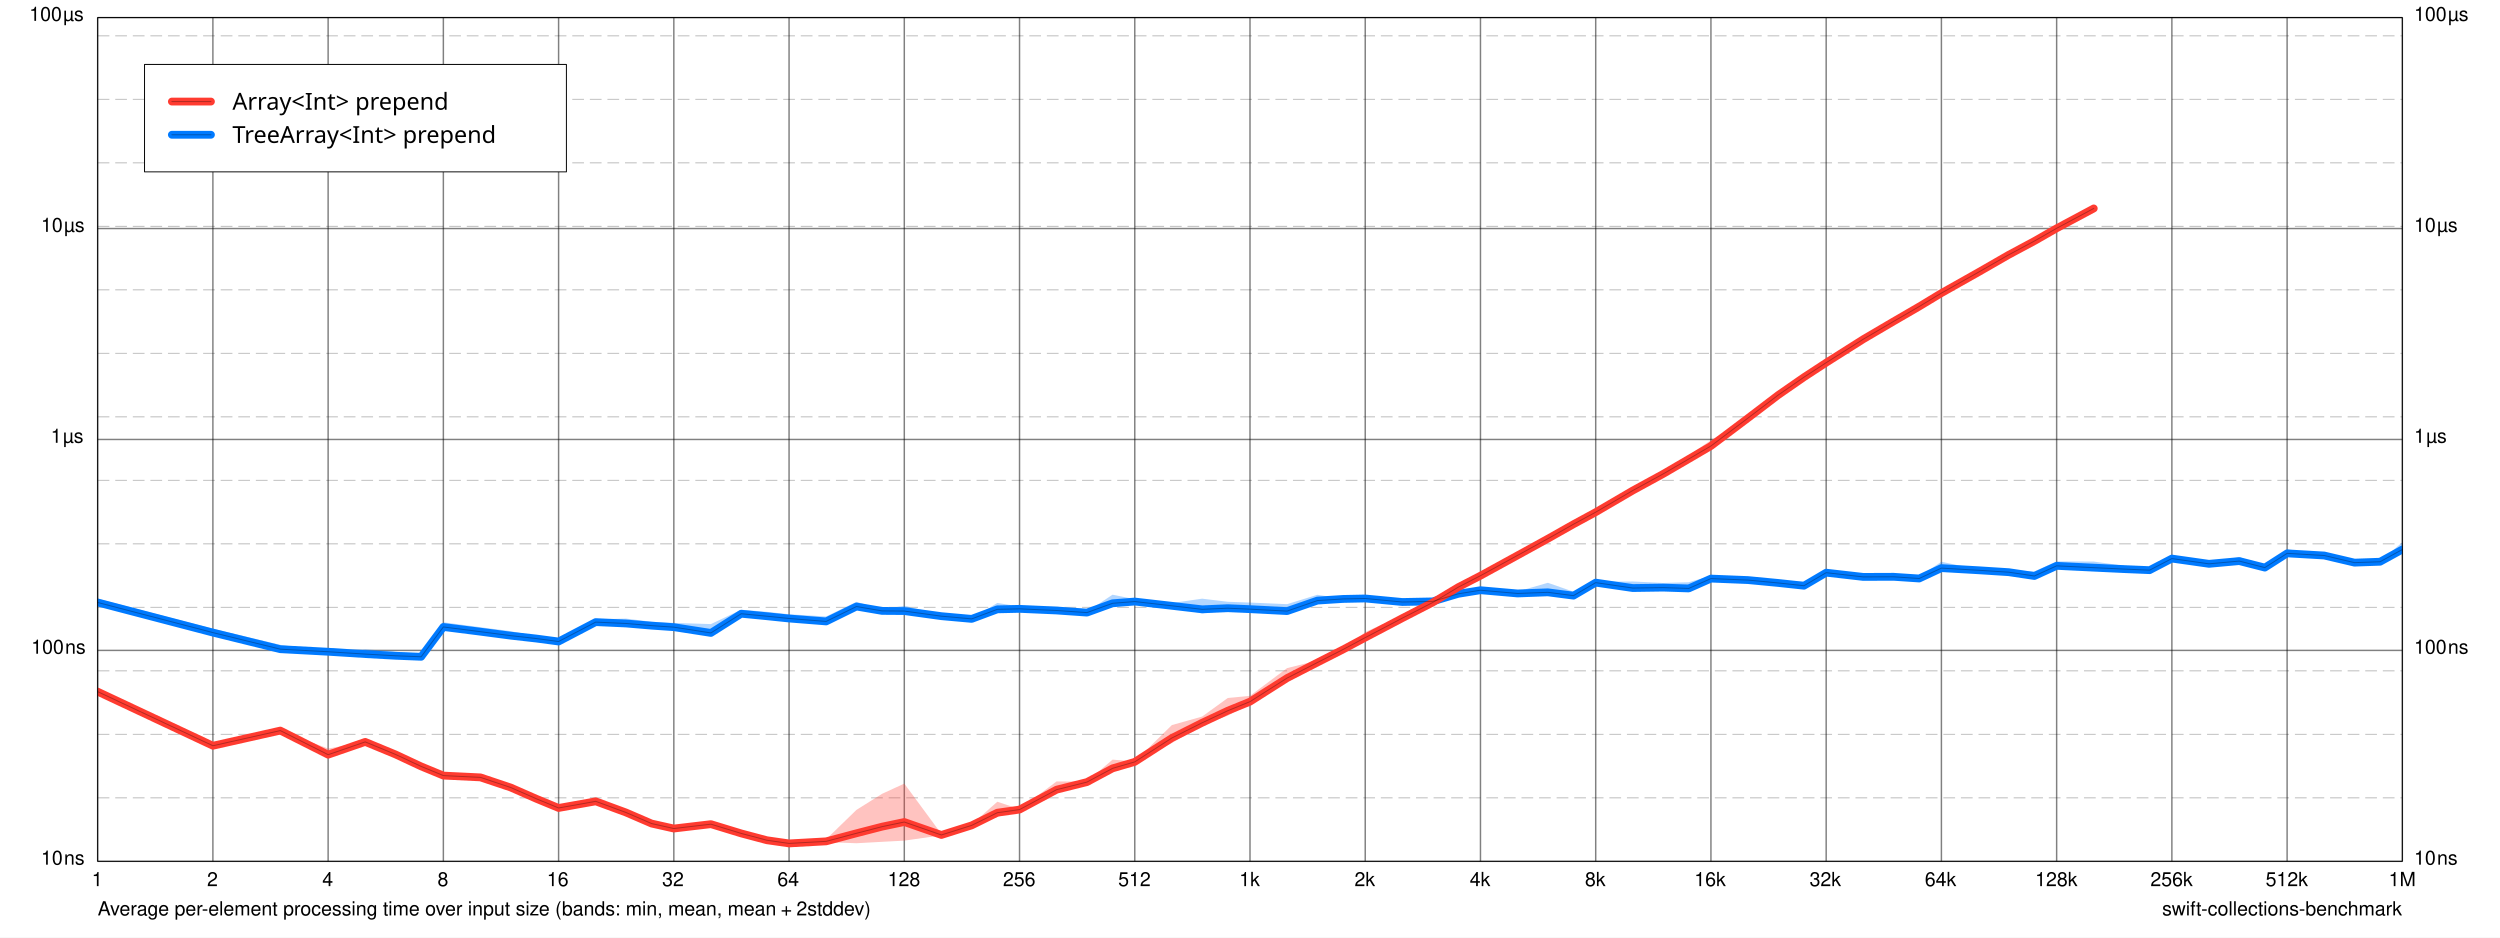
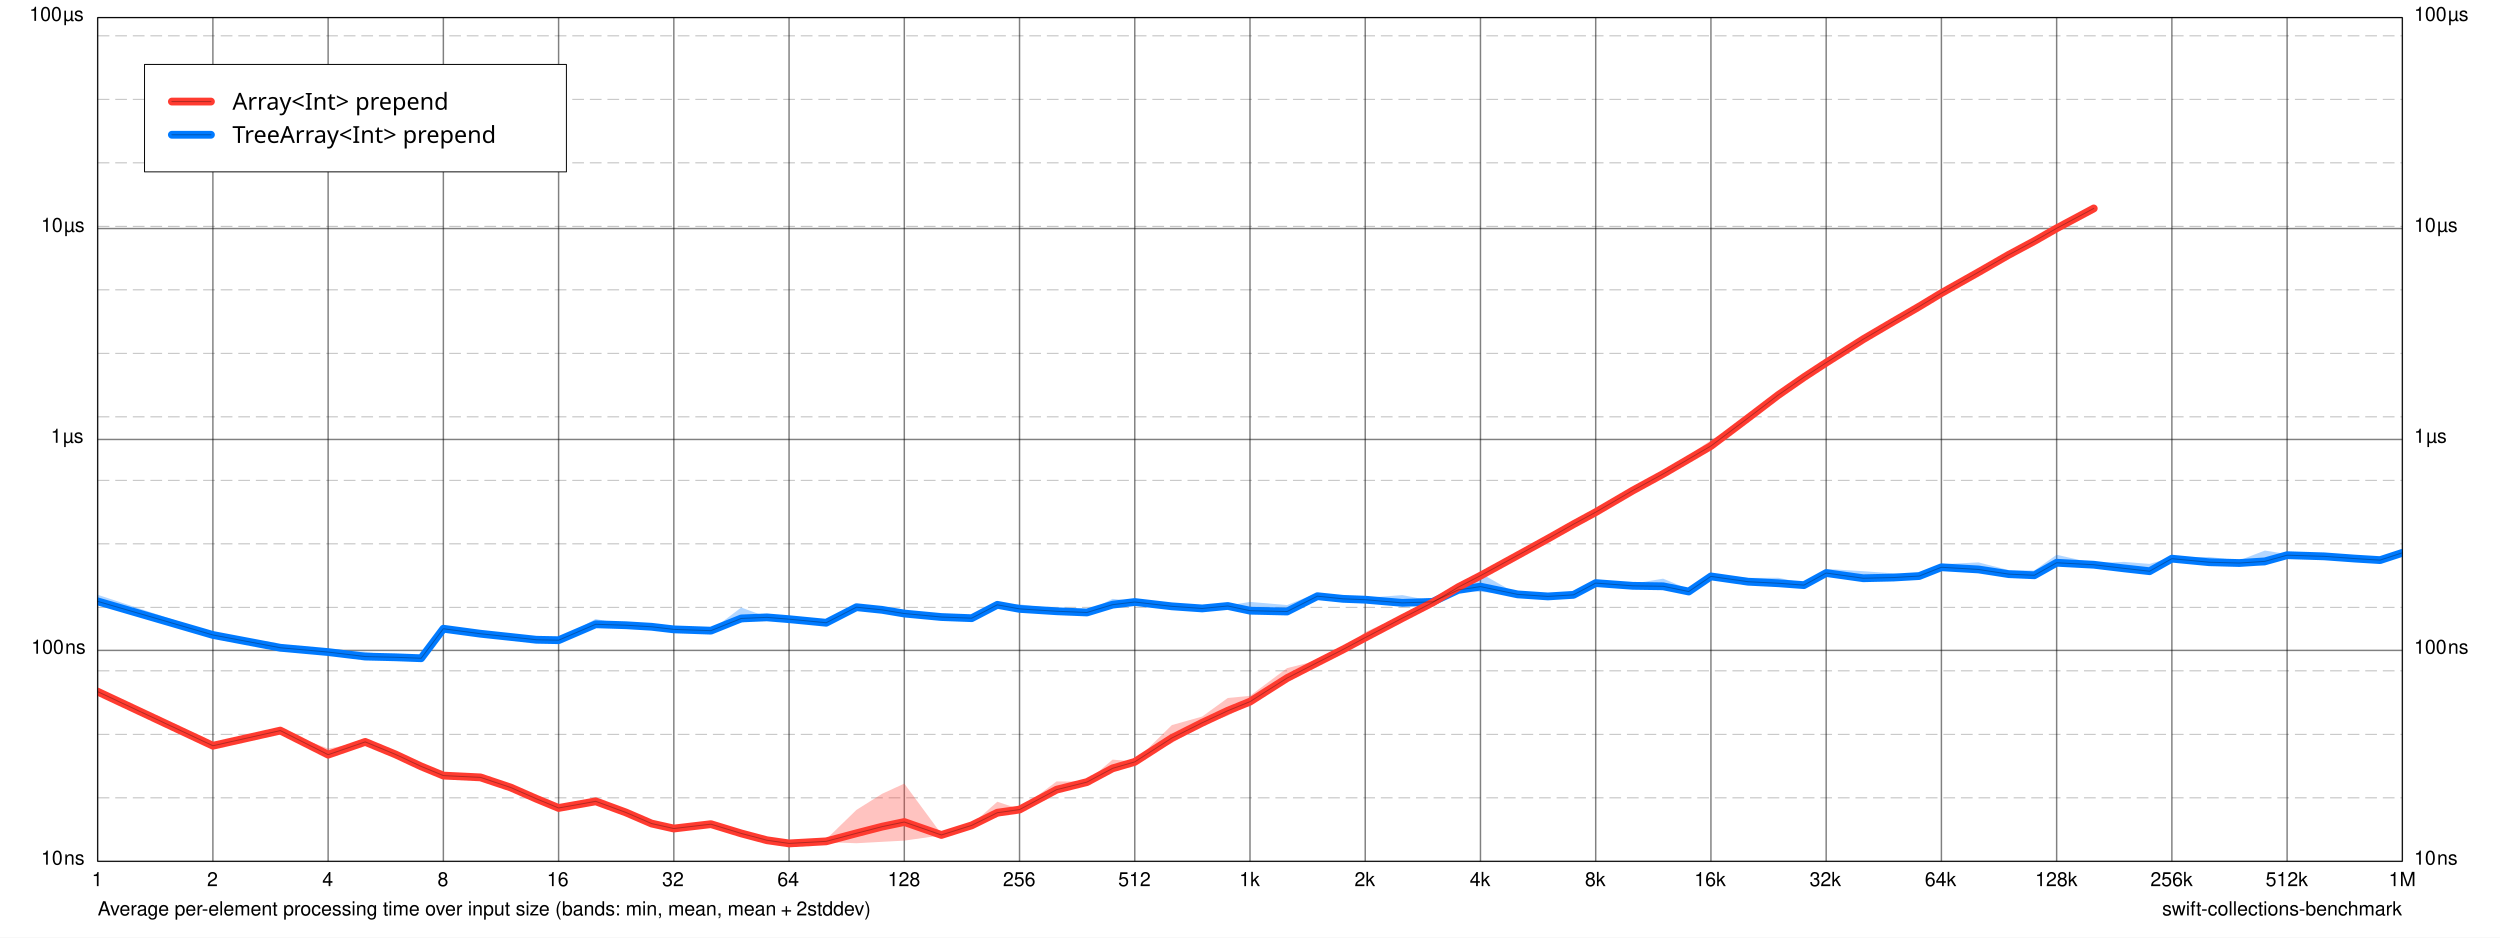
<svg xmlns="http://www.w3.org/2000/svg" xmlns:xlink="http://www.w3.org/1999/xlink" width="1280.0px" height="480.0px" viewBox="0.0 0.0 1280.0 480.0" version="1.1">
  <path d="M 0 0 L 0 480 L 1280 480 L 1280 0 z" fill="#FFFFFF" fill-opacity="1.0" stroke="none" />
  <text x="50" y="468.7" font-family="Helvetica" font-size="10" font-weight="normal" font-style="normal" fill="#000000" fill-opacity="1">Average per-element processing time over input size (bands: min, mean, mean + 2stddev)</text>
  <a xlink:href="https://github.com/apple/swift-collections-benchmark">
    <text x="1107" y="468.7" font-family="Helvetica" font-size="10" font-weight="normal" font-style="normal" fill="#000000" fill-opacity="1">swift-collections-benchmark</text>
  </a>
  <path d="M 50 9 L 50 441" fill="none" stroke-width="0.75" stroke="#000000" stroke-opacity="0.498" stroke-linecap="butt" stroke-linejoin="round" />
  <text x="47" y="453.7" font-family="Helvetica" font-size="10" font-weight="normal" font-style="normal" fill="#000000" fill-opacity="1">1</text>
  <path d="M 109 9 L 109 441" fill="none" stroke-width="0.75" stroke="#000000" stroke-opacity="0.498" stroke-linecap="butt" stroke-linejoin="round" />
  <text x="106" y="453.7" font-family="Helvetica" font-size="10" font-weight="normal" font-style="normal" fill="#000000" fill-opacity="1">2</text>
  <path d="M 168 9 L 168 441" fill="none" stroke-width="0.75" stroke="#000000" stroke-opacity="0.498" stroke-linecap="butt" stroke-linejoin="round" />
  <text x="165" y="453.7" font-family="Helvetica" font-size="10" font-weight="normal" font-style="normal" fill="#000000" fill-opacity="1">4</text>
  <path d="M 227 9 L 227 441" fill="none" stroke-width="0.75" stroke="#000000" stroke-opacity="0.498" stroke-linecap="butt" stroke-linejoin="round" />
  <text x="224" y="453.7" font-family="Helvetica" font-size="10" font-weight="normal" font-style="normal" fill="#000000" fill-opacity="1">8</text>
  <path d="M 286 9 L 286 441" fill="none" stroke-width="0.75" stroke="#000000" stroke-opacity="0.498" stroke-linecap="butt" stroke-linejoin="round" />
  <text x="280" y="453.7" font-family="Helvetica" font-size="10" font-weight="normal" font-style="normal" fill="#000000" fill-opacity="1">16</text>
  <path d="M 345 9 L 345 441" fill="none" stroke-width="0.75" stroke="#000000" stroke-opacity="0.498" stroke-linecap="butt" stroke-linejoin="round" />
  <text x="339" y="453.7" font-family="Helvetica" font-size="10" font-weight="normal" font-style="normal" fill="#000000" fill-opacity="1">32</text>
  <path d="M 404 9 L 404 441" fill="none" stroke-width="0.75" stroke="#000000" stroke-opacity="0.498" stroke-linecap="butt" stroke-linejoin="round" />
  <text x="398" y="453.7" font-family="Helvetica" font-size="10" font-weight="normal" font-style="normal" fill="#000000" fill-opacity="1">64</text>
  <path d="M 463 9 L 463 441" fill="none" stroke-width="0.75" stroke="#000000" stroke-opacity="0.498" stroke-linecap="butt" stroke-linejoin="round" />
  <text x="454.5" y="453.7" font-family="Helvetica" font-size="10" font-weight="normal" font-style="normal" fill="#000000" fill-opacity="1">128</text>
  <path d="M 522 9 L 522 441" fill="none" stroke-width="0.75" stroke="#000000" stroke-opacity="0.498" stroke-linecap="butt" stroke-linejoin="round" />
  <text x="513.5" y="453.7" font-family="Helvetica" font-size="10" font-weight="normal" font-style="normal" fill="#000000" fill-opacity="1">256</text>
  <path d="M 581 9 L 581 441" fill="none" stroke-width="0.75" stroke="#000000" stroke-opacity="0.498" stroke-linecap="butt" stroke-linejoin="round" />
  <text x="572.5" y="453.7" font-family="Helvetica" font-size="10" font-weight="normal" font-style="normal" fill="#000000" fill-opacity="1">512</text>
  <path d="M 640 9 L 640 441" fill="none" stroke-width="0.75" stroke="#000000" stroke-opacity="0.498" stroke-linecap="butt" stroke-linejoin="round" />
  <text x="634.5" y="453.7" font-family="Helvetica" font-size="10" font-weight="normal" font-style="normal" fill="#000000" fill-opacity="1">1k</text>
  <path d="M 699 9 L 699 441" fill="none" stroke-width="0.75" stroke="#000000" stroke-opacity="0.498" stroke-linecap="butt" stroke-linejoin="round" />
  <text x="693.5" y="453.7" font-family="Helvetica" font-size="10" font-weight="normal" font-style="normal" fill="#000000" fill-opacity="1">2k</text>
  <path d="M 758 9 L 758 441" fill="none" stroke-width="0.75" stroke="#000000" stroke-opacity="0.498" stroke-linecap="butt" stroke-linejoin="round" />
  <text x="752.5" y="453.7" font-family="Helvetica" font-size="10" font-weight="normal" font-style="normal" fill="#000000" fill-opacity="1">4k</text>
  <path d="M 817 9 L 817 441" fill="none" stroke-width="0.75" stroke="#000000" stroke-opacity="0.498" stroke-linecap="butt" stroke-linejoin="round" />
  <text x="811.5" y="453.7" font-family="Helvetica" font-size="10" font-weight="normal" font-style="normal" fill="#000000" fill-opacity="1">8k</text>
  <path d="M 876 9 L 876 441" fill="none" stroke-width="0.75" stroke="#000000" stroke-opacity="0.498" stroke-linecap="butt" stroke-linejoin="round" />
  <text x="867.5" y="453.7" font-family="Helvetica" font-size="10" font-weight="normal" font-style="normal" fill="#000000" fill-opacity="1">16k</text>
  <path d="M 935 9 L 935 441" fill="none" stroke-width="0.75" stroke="#000000" stroke-opacity="0.498" stroke-linecap="butt" stroke-linejoin="round" />
  <text x="926.5" y="453.7" font-family="Helvetica" font-size="10" font-weight="normal" font-style="normal" fill="#000000" fill-opacity="1">32k</text>
  <path d="M 994 9 L 994 441" fill="none" stroke-width="0.75" stroke="#000000" stroke-opacity="0.498" stroke-linecap="butt" stroke-linejoin="round" />
  <text x="985.5" y="453.7" font-family="Helvetica" font-size="10" font-weight="normal" font-style="normal" fill="#000000" fill-opacity="1">64k</text>
  <path d="M 1053 9 L 1053 441" fill="none" stroke-width="0.75" stroke="#000000" stroke-opacity="0.498" stroke-linecap="butt" stroke-linejoin="round" />
  <text x="1042" y="453.7" font-family="Helvetica" font-size="10" font-weight="normal" font-style="normal" fill="#000000" fill-opacity="1">128k</text>
  <path d="M 1112 9 L 1112 441" fill="none" stroke-width="0.75" stroke="#000000" stroke-opacity="0.498" stroke-linecap="butt" stroke-linejoin="round" />
  <text x="1101" y="453.7" font-family="Helvetica" font-size="10" font-weight="normal" font-style="normal" fill="#000000" fill-opacity="1">256k</text>
  <path d="M 1171 9 L 1171 441" fill="none" stroke-width="0.75" stroke="#000000" stroke-opacity="0.498" stroke-linecap="butt" stroke-linejoin="round" />
  <text x="1160" y="453.7" font-family="Helvetica" font-size="10" font-weight="normal" font-style="normal" fill="#000000" fill-opacity="1">512k</text>
  <path d="M 1230 9 L 1230 441" fill="none" stroke-width="0.75" stroke="#000000" stroke-opacity="0.498" stroke-linecap="butt" stroke-linejoin="round" />
  <text x="1223" y="453.7" font-family="Helvetica" font-size="10" font-weight="normal" font-style="normal" fill="#000000" fill-opacity="1">1M</text>
  <path d="M 50 441 L 1230 441" fill="none" stroke-width="0.75" stroke="#000000" stroke-opacity="0.498" stroke-linecap="butt" stroke-linejoin="round" />
  <text x="21" y="442.7" font-family="Helvetica" font-size="10" font-weight="normal" font-style="normal" fill="#000000" fill-opacity="1">10 ns</text>
  <text x="1236" y="442.7" font-family="Helvetica" font-size="10" font-weight="normal" font-style="normal" fill="#000000" fill-opacity="1">10 ns</text>
  <path d="M 50 333 L 1230 333" fill="none" stroke-width="0.75" stroke="#000000" stroke-opacity="0.498" stroke-linecap="butt" stroke-linejoin="round" />
  <text x="16" y="334.7" font-family="Helvetica" font-size="10" font-weight="normal" font-style="normal" fill="#000000" fill-opacity="1">100 ns</text>
  <text x="1236" y="334.7" font-family="Helvetica" font-size="10" font-weight="normal" font-style="normal" fill="#000000" fill-opacity="1">100 ns</text>
  <path d="M 50 225 L 1230 225" fill="none" stroke-width="0.75" stroke="#000000" stroke-opacity="0.498" stroke-linecap="butt" stroke-linejoin="round" />
  <text x="26" y="226.7" font-family="Helvetica" font-size="10" font-weight="normal" font-style="normal" fill="#000000" fill-opacity="1">1 µs</text>
  <text x="1236" y="226.7" font-family="Helvetica" font-size="10" font-weight="normal" font-style="normal" fill="#000000" fill-opacity="1">1 µs</text>
  <path d="M 50 117 L 1230 117" fill="none" stroke-width="0.75" stroke="#000000" stroke-opacity="0.498" stroke-linecap="butt" stroke-linejoin="round" />
  <text x="21" y="118.7" font-family="Helvetica" font-size="10" font-weight="normal" font-style="normal" fill="#000000" fill-opacity="1">10 µs</text>
  <text x="1236" y="118.7" font-family="Helvetica" font-size="10" font-weight="normal" font-style="normal" fill="#000000" fill-opacity="1">10 µs</text>
  <path d="M 50 9 L 1230 9" fill="none" stroke-width="0.75" stroke="#000000" stroke-opacity="0.498" stroke-linecap="butt" stroke-linejoin="round" />
  <text x="15" y="10.7" font-family="Helvetica" font-size="10" font-weight="normal" font-style="normal" fill="#000000" fill-opacity="1">100 µs</text>
  <text x="1236" y="10.7" font-family="Helvetica" font-size="10" font-weight="normal" font-style="normal" fill="#000000" fill-opacity="1">100 µs</text>
  <path d="M 50 408.49 L 1230 408.49" fill="none" stroke-width="0.5" stroke="#000000" stroke-opacity="0.259" stroke-linecap="butt" stroke-linejoin="round" stroke-dasharray="6 3" stroke-dashoffset="0" />
  <path d="M 50 375.98 L 1230 375.98" fill="none" stroke-width="0.5" stroke="#000000" stroke-opacity="0.259" stroke-linecap="butt" stroke-linejoin="round" stroke-dasharray="6 3" stroke-dashoffset="0" />
  <path d="M 50 343.47 L 1230 343.47" fill="none" stroke-width="0.5" stroke="#000000" stroke-opacity="0.259" stroke-linecap="butt" stroke-linejoin="round" stroke-dasharray="6 3" stroke-dashoffset="0" />
  <path d="M 50 310.96 L 1230 310.96" fill="none" stroke-width="0.5" stroke="#000000" stroke-opacity="0.259" stroke-linecap="butt" stroke-linejoin="round" stroke-dasharray="6 3" stroke-dashoffset="0" />
  <path d="M 50 278.44 L 1230 278.44" fill="none" stroke-width="0.5" stroke="#000000" stroke-opacity="0.259" stroke-linecap="butt" stroke-linejoin="round" stroke-dasharray="6 3" stroke-dashoffset="0" />
  <path d="M 50 245.93 L 1230 245.93" fill="none" stroke-width="0.5" stroke="#000000" stroke-opacity="0.259" stroke-linecap="butt" stroke-linejoin="round" stroke-dasharray="6 3" stroke-dashoffset="0" />
  <path d="M 50 213.42 L 1230 213.42" fill="none" stroke-width="0.5" stroke="#000000" stroke-opacity="0.259" stroke-linecap="butt" stroke-linejoin="round" stroke-dasharray="6 3" stroke-dashoffset="0" />
  <path d="M 50 180.91 L 1230 180.91" fill="none" stroke-width="0.5" stroke="#000000" stroke-opacity="0.259" stroke-linecap="butt" stroke-linejoin="round" stroke-dasharray="6 3" stroke-dashoffset="0" />
  <path d="M 50 148.4 L 1230 148.4" fill="none" stroke-width="0.5" stroke="#000000" stroke-opacity="0.259" stroke-linecap="butt" stroke-linejoin="round" stroke-dasharray="6 3" stroke-dashoffset="0" />
  <path d="M 50 115.89 L 1230 115.89" fill="none" stroke-width="0.5" stroke="#000000" stroke-opacity="0.259" stroke-linecap="butt" stroke-linejoin="round" stroke-dasharray="6 3" stroke-dashoffset="0" />
  <path d="M 50 83.376 L 1230 83.376" fill="none" stroke-width="0.5" stroke="#000000" stroke-opacity="0.259" stroke-linecap="butt" stroke-linejoin="round" stroke-dasharray="6 3" stroke-dashoffset="0" />
  <path d="M 50 50.865 L 1230 50.865" fill="none" stroke-width="0.5" stroke="#000000" stroke-opacity="0.259" stroke-linecap="butt" stroke-linejoin="round" stroke-dasharray="6 3" stroke-dashoffset="0" />
  <path d="M 50 18.354 L 1230 18.354" fill="none" stroke-width="0.5" stroke="#000000" stroke-opacity="0.259" stroke-linecap="butt" stroke-linejoin="round" stroke-dasharray="6 3" stroke-dashoffset="0" />
  <path d="M 74 33 L 74 88 L 290 88 L 290 33 z" fill="#FFFFFF" fill-opacity="1.0" stroke="none" />
  <clipPath id="clip-0">
    <path d="M 50 9 L 50 441 L 1230 441 L 1230 9 z" />
  </clipPath>
  <g clip-path="url(#clip-0)">
-     <path d="M 50 306.53L 109 321.88L 143.51 330.16L 168 333.55L 186.99 332.37L 202.51 333.74L 215.63 334.68L 227 318.61L 245.99 321.13L 261.51 323.18L 274.63 325.66L 286 327.47L 304.99 317.08L 320.51 316.72L 333.63 318.32L 345 318.93L 363.99 319.53L 379.51 312.18L 392.63 313.24L 404 314.5L 422.99 315.63L 438.51 308.13L 451.63 312.04L 463 310.13L 481.99 314.9L 497.51 316.65L 510.63 308.71L 522 310.51L 540.99 312.34L 556.51 313.17L 569.63 304.48L 581 306.78L 599.99 308.76L 615.51 306.52L 628.63 308.11L 640 308.51L 658.99 309.33L 674.51 304.53L 687.63 306.54L 699 305.23L 717.99 307.6L 733.51 307.33L 746.63 301.73L 758 301.25L 776.99 302.84L 792.51 298.39L 805.63 302.95L 817 297.9L 835.99 297.72L 851.51 298.47L 864.63 298.11L 876 294.8L 894.99 295.58L 910.51 297.38L 923.63 297.86L 935 291.93L 953.99 293.94L 969.51 294.8L 982.63 295.17L 994 287.62L 1013 291.59L 1028.5 291.88L 1041.6 292.55L 1053 287.43L 1072 287.51L 1087.5 289.67L 1100.6 291.54L 1112 284.08L 1131 288.54L 1146.5 285.18L 1159.6 289.98L 1171 281.23L 1190 284.11L 1205.5 287.29L 1218.6 287.51L 1230 277.62L 1230 282.75L 1218.6 287.64L 1205.5 288.35L 1190 284.52L 1171 284.09L 1159.6 290.83L 1146.5 288.03L 1131 288.73L 1112 286.69L 1100.6 292.06L 1087.5 291.99L 1072 291.8L 1053 290.55L 1041.6 295.77L 1028.5 293.35L 1013 292.1L 994 292.1L 982.63 296.55L 969.51 295.51L 953.99 295.9L 935 293.67L 923.63 300.63L 910.51 298.87L 894.99 297.51L 876 296.76L 864.63 302.46L 851.51 301.73L 835.99 302.32L 817 298.45L 805.63 305.7L 792.51 305.12L 776.99 304.21L 758 302.52L 746.63 304.87L 733.51 308.13L 717.99 308.45L 699 306.84L 687.63 306.7L 674.51 308.59L 658.99 314.21L 640 313.14L 628.63 312.62L 615.51 314.08L 599.99 310.68L 581 308.43L 569.63 310.56L 556.51 313.83L 540.99 312.66L 522 312.16L 510.63 313.2L 497.51 316.95L 481.99 315.69L 463 313.86L 451.63 313.05L 438.51 311.42L 422.99 319.11L 404 317.47L 392.63 316.32L 379.51 314.98L 363.99 325.77L 345 321.91L 333.63 321.06L 320.51 320.14L 304.99 319.04L 286 328.8L 274.63 327.39L 261.51 326.29L 245.99 324.25L 227 321.89L 215.63 336.84L 202.51 336.48L 186.99 335.82L 168 333.74L 143.51 333.2L 109 324.61L 50 309.16" fill="#007AFF" fill-opacity="0.302" stroke="none" />
+     <path d="M 50 304.52L 109 323.95L 143.51 331.65L 168 332.96L 186.99 333.71L 202.51 335.99L 215.63 336.76L 227 321.69L 245.99 324.31L 261.51 325.9L 274.63 327.19L 286 327.26L 304.99 316.92L 320.51 319.98L 333.63 320.73L 345 321.2L 363.99 322.82L 379.51 311.05L 392.63 315.86L 404 316.61L 422.99 318.65L 438.51 310.63L 451.63 311.95L 463 313.75L 481.99 314.34L 497.51 315.14L 510.63 309.37L 522 309.41L 540.99 311.9L 556.51 313.11L 569.63 306.62L 581 307.72L 599.99 309.21L 615.51 310.88L 628.63 310.04L 640 308.17L 658.99 309.78L 674.51 303.62L 687.63 305.41L 699 306.13L 717.99 304.69L 733.51 307.67L 746.63 301.79L 758 293.49L 776.99 304.22L 792.51 304.03L 805.63 302.79L 817 296.9L 835.99 298.86L 851.51 296.28L 864.63 301.66L 876 293.92L 894.99 295.89L 910.51 295.83L 923.63 298.56L 935 291.29L 953.99 292.45L 969.51 293.55L 982.63 294.73L 994 288.91L 1013 287.94L 1028.5 291.9L 1041.6 292.12L 1053 284.03L 1072 288.37L 1087.5 287.68L 1100.6 288.72L 1112 285.4L 1131 285.16L 1146.5 286.93L 1159.6 281.89L 1171 283.67L 1190 283.51L 1205.5 285L 1218.6 286.1L 1230 282.76L 1230 283.15L 1218.6 287.02L 1205.5 286.34L 1190 285.33L 1171 284.47L 1159.6 289.54L 1146.5 288.76L 1131 288.84L 1112 286.27L 1100.6 293.86L 1087.5 292.23L 1072 289.41L 1053 289.67L 1041.6 295.42L 1028.5 294.71L 1013 292.91L 994 290.99L 982.63 295.02L 969.51 296.49L 953.99 297.4L 935 294.16L 923.63 299.96L 910.51 299.65L 894.99 298.55L 876 295.55L 864.63 303.3L 851.51 301.64L 835.99 300.32L 817 299.14L 805.63 305.2L 792.51 305.85L 776.99 304.36L 758 303.03L 746.63 302.12L 733.51 308.32L 717.99 310.16L 699 307.37L 687.63 307.05L 674.51 305.85L 658.99 314.34L 640 314.37L 628.63 310.33L 615.51 311.74L 599.99 310.89L 581 308.4L 569.63 310.69L 556.51 313.76L 540.99 313.33L 522 312.61L 510.63 309.78L 497.51 317.01L 481.99 316.49L 463 314.27L 451.63 312.34L 438.51 310.97L 422.99 318.92L 404 317.16L 392.63 316.17L 379.51 318.78L 363.99 322.93L 345 322.62L 333.63 320.98L 320.51 320.16L 304.99 320.62L 286 327.97L 274.63 327.69L 261.51 326.22L 245.99 324.53L 227 321.99L 215.63 337.11L 202.51 336.73L 186.99 337.06L 168 334.19L 143.51 331.65L 109 325.52L 50 309.16" fill="#007AFF" fill-opacity="0.302" stroke="none" />
    <path d="M 50 354.12L 109 381.44L 143.51 374.06L 168 383.27L 186.99 379.84L 202.51 384.72L 215.63 392.26L 227 396.97L 245.99 398.02L 261.51 403.11L 274.63 408.98L 286 413.2L 304.99 409.71L 320.51 415.53L 333.63 420.24L 345 424.15L 363.99 421.01L 379.51 426.34L 392.63 429.81L 404 430.81L 422.99 429.72L 438.51 414.66L 451.63 406.43L 463 401.2L 481.99 426.97L 497.51 422.13L 510.63 410.48L 522 414.32L 540.99 400.09L 556.51 400.21L 569.63 388.93L 581 389.87L 599.99 371.24L 615.51 366.86L 628.63 357.36L 640 356.27L 658.99 342.07L 674.51 338.19L 687.63 332.5L 699 323.65L 717.99 314.96L 733.51 307.91L 746.63 300.23L 758 294.41L 776.99 283.95L 792.51 275.61L 805.63 267.75L 817 261.94L 835.99 249.69L 851.51 241.35L 864.63 233.13L 876 225.38L 894.99 213.87L 910.51 202.14L 923.63 192.97L 935 185.65L 953.99 172.68L 969.51 164.48L 982.63 156.6L 994 149.8L 1013 138.71L 1028.5 129.56L 1041.6 122.96L 1053 115.78L 1072 106.72L 1072 106.72L 1053 117.28L 1041.6 123.58L 1028.5 130.75L 1013 139.58L 994 150.16L 982.63 157.06L 969.51 164.59L 953.99 174.04L 935 185.71L 923.63 193.17L 910.51 202.25L 894.99 214.1L 876 229.43L 864.63 235.7L 851.51 243.13L 835.99 251.67L 817 262.33L 805.63 268.63L 792.51 275.89L 776.99 284.49L 758 294.87L 746.63 300.78L 733.51 308.7L 717.99 317.03L 699 327.49L 687.63 332.55L 674.51 339.56L 658.99 349.12L 640 360.34L 628.63 366.42L 615.51 371.23L 599.99 380.44L 581 390.15L 569.63 395.09L 556.51 400.5L 540.99 405.9L 522 414.57L 510.63 418.25L 497.51 422.75L 481.99 427.69L 463 430.41L 451.63 431.01L 438.51 431.74L 422.99 431.14L 404 432.2L 392.63 430.34L 379.51 426.84L 363.99 422.31L 345 424.23L 333.63 422.17L 320.51 416.17L 304.99 410.48L 286 413.85L 274.63 408.98L 261.51 403.26L 245.99 398.02L 227 397.15L 215.63 392.45L 202.51 386.83L 186.99 379.85L 168 387.56L 143.51 374.06L 109 381.96L 50 354.12" fill="#FF3B30" fill-opacity="0.302" stroke="none" />
-     <path d="M 50 308.46L 109 323.88L 143.51 332.38L 168 333.69L 186.99 334.89L 202.51 335.75L 215.63 336.27L 227 321.01L 245.99 323.42L 261.51 325.46L 274.63 326.94L 286 328.45L 304.99 318.52L 320.51 319.22L 333.63 320.33L 345 321.11L 363.99 324.06L 379.51 314.23L 392.63 315.5L 404 316.67L 422.99 318.17L 438.51 310.54L 451.63 312.78L 463 312.86L 481.99 315.48L 497.51 316.87L 510.63 311.98L 522 311.73L 540.99 312.57L 556.51 313.65L 569.63 308.89L 581 307.99L 599.99 310.17L 615.51 311.98L 628.63 311.4L 640 311.89L 658.99 312.88L 674.51 307.5L 687.63 306.66L 699 306.42L 717.99 308.23L 733.51 307.92L 746.63 304.03L 758 302.19L 776.99 303.85L 792.51 303.27L 805.63 304.97L 817 298.31L 835.99 301.08L 851.51 300.85L 864.63 301.28L 876 296.24L 894.99 297L 910.51 298.48L 923.63 299.89L 935 293.21L 953.99 295.38L 969.51 295.32L 982.63 296.19L 994 290.88L 1013 291.97L 1028.5 292.96L 1041.6 294.91L 1053 289.71L 1072 290.64L 1087.5 291.37L 1100.6 291.92L 1112 285.99L 1131 288.68L 1146.5 287.27L 1159.6 290.61L 1171 283.32L 1190 284.42L 1205.5 288.07L 1218.6 287.61L 1230 281.35" fill="none" stroke-width="4" stroke="#007AFF" stroke-opacity="1" stroke-linecap="round" stroke-linejoin="round" />
+     <path d="M 50 307.9L 109 325.1L 143.51 331.65L 168 333.86L 186.99 336.16L 202.51 336.53L 215.63 337.02L 227 321.91L 245.99 324.47L 261.51 326.13L 274.63 327.56L 286 327.78L 304.99 319.63L 320.51 320.12L 333.63 320.91L 345 322.24L 363.99 322.9L 379.51 316.64L 392.63 316.09L 404 317.02L 422.99 318.85L 438.51 310.88L 451.63 312.24L 463 314.13L 481.99 315.92L 497.51 316.51L 510.63 309.67L 522 311.75L 540.99 312.96L 556.51 313.59L 569.63 309.59L 581 308.23L 599.99 310.44L 615.51 311.52L 628.63 310.26L 640 312.67L 658.99 313.1L 674.51 305.25L 687.63 306.61L 699 307.04L 717.99 308.67L 733.51 308.15L 746.63 302.03L 758 300.35L 776.99 304.32L 792.51 305.37L 805.63 304.56L 817 298.54L 835.99 299.94L 851.51 300.18L 864.63 302.86L 876 295.12L 894.99 297.84L 910.51 298.62L 923.63 299.59L 935 293.39L 953.99 296.06L 969.51 295.7L 982.63 294.94L 994 290.44L 1013 291.56L 1028.5 293.96L 1041.6 294.54L 1053 288.13L 1072 289.14L 1087.5 291L 1100.6 292.46L 1112 286.04L 1131 287.85L 1146.5 288.27L 1159.6 287.42L 1171 284.26L 1190 284.85L 1205.5 285.98L 1218.6 286.78L 1230 283.05" fill="none" stroke-width="4" stroke="#007AFF" stroke-opacity="1" stroke-linecap="round" stroke-linejoin="round" />
    <path d="M 50 354.12L 109 381.82L 143.51 374.06L 168 386.4L 186.99 379.85L 202.51 386.27L 215.63 392.4L 227 397.1L 245.99 398.02L 261.51 403.22L 274.63 408.98L 286 413.68L 304.99 410.28L 320.51 416L 333.63 421.66L 345 424.21L 363.99 421.97L 379.51 426.71L 392.63 430.2L 404 431.83L 422.99 430.77L 438.51 426.64L 451.63 423.25L 463 420.87L 481.99 427.5L 497.51 422.59L 510.63 416.1L 522 414.51L 540.99 404.31L 556.51 400.43L 569.63 393.4L 581 390.08L 599.99 377.86L 615.51 370.05L 628.63 363.88L 640 359.24L 658.99 347.17L 674.51 339.2L 687.63 332.54L 699 326.46L 717.99 316.48L 733.51 308.49L 746.63 300.63L 758 294.75L 776.99 284.35L 792.51 275.81L 805.63 268.4L 817 262.23L 835.99 251.14L 851.51 242.66L 864.63 235.01L 876 228.34L 894.99 214.04L 910.51 202.22L 923.63 193.12L 935 185.69L 953.99 173.68L 969.51 164.56L 982.63 156.94L 994 150.06L 1013 139.35L 1028.5 130.44L 1041.6 123.42L 1053 116.89L 1072 106.72" fill="none" stroke-width="4" stroke="#FF3B30" stroke-opacity="1" stroke-linecap="round" stroke-linejoin="round" />
-     <path d="M 50 308.46L 109 323.88L 143.51 332.38L 168 333.69L 186.99 334.89L 202.51 335.75L 215.63 336.27L 227 321.01L 245.99 323.42L 261.51 325.46L 274.63 326.94L 286 328.45L 304.99 318.52L 320.51 319.22L 333.63 320.33L 345 321.11L 363.99 324.06L 379.51 314.23L 392.63 315.5L 404 316.67L 422.99 318.17L 438.51 310.54L 451.63 312.78L 463 312.86L 481.99 315.48L 497.51 316.87L 510.63 311.98L 522 311.73L 540.99 312.57L 556.51 313.65L 569.63 308.89L 581 307.99L 599.99 310.17L 615.51 311.98L 628.63 311.4L 640 311.89L 658.99 312.88L 674.51 307.5L 687.63 306.66L 699 306.42L 717.99 308.23L 733.51 307.92L 746.63 304.03L 758 302.19L 776.99 303.85L 792.51 303.27L 805.63 304.97L 817 298.31L 835.99 301.08L 851.51 300.85L 864.63 301.28L 876 296.24L 894.99 297L 910.51 298.48L 923.63 299.89L 935 293.21L 953.99 295.38L 969.51 295.32L 982.63 296.19L 994 290.88L 1013 291.97L 1028.5 292.96L 1041.6 294.91L 1053 289.71L 1072 290.64L 1087.5 291.37L 1100.6 291.92L 1112 285.99L 1131 288.68L 1146.5 287.27L 1159.6 290.61L 1171 283.32L 1190 284.42L 1205.5 288.07L 1218.6 287.61L 1230 281.35" fill="none" stroke-width="0.5" stroke="#000000" stroke-opacity="0.302" stroke-linecap="round" stroke-linejoin="round" />
+     <path d="M 50 307.9L 109 325.1L 143.51 331.65L 168 333.86L 186.99 336.16L 202.51 336.53L 215.63 337.02L 227 321.91L 245.99 324.47L 261.51 326.13L 274.63 327.56L 286 327.78L 304.99 319.63L 320.51 320.12L 333.63 320.91L 345 322.24L 363.99 322.9L 379.51 316.64L 392.63 316.09L 404 317.02L 422.99 318.85L 438.51 310.88L 451.63 312.24L 463 314.13L 481.99 315.92L 497.51 316.51L 510.63 309.67L 522 311.75L 540.99 312.96L 556.51 313.59L 569.63 309.59L 581 308.23L 599.99 310.44L 615.51 311.52L 628.63 310.26L 640 312.67L 658.99 313.1L 674.51 305.25L 687.63 306.61L 699 307.04L 717.99 308.67L 733.51 308.15L 746.63 302.03L 758 300.35L 776.99 304.32L 792.51 305.37L 805.63 304.56L 817 298.54L 835.99 299.94L 851.51 300.18L 864.63 302.86L 876 295.12L 894.99 297.84L 910.51 298.62L 923.63 299.59L 935 293.39L 953.99 296.06L 969.51 295.7L 982.63 294.94L 994 290.44L 1013 291.56L 1028.5 293.96L 1041.6 294.54L 1053 288.13L 1072 289.14L 1087.5 291L 1100.6 292.46L 1112 286.04L 1131 287.85L 1146.5 288.27L 1159.6 287.42L 1171 284.26L 1190 284.85L 1205.5 285.98L 1218.6 286.78L 1230 283.05" fill="none" stroke-width="0.5" stroke="#000000" stroke-opacity="0.302" stroke-linecap="round" stroke-linejoin="round" />
    <path d="M 50 354.12L 109 381.82L 143.51 374.06L 168 386.4L 186.99 379.85L 202.51 386.27L 215.63 392.4L 227 397.1L 245.99 398.02L 261.51 403.22L 274.63 408.98L 286 413.68L 304.99 410.28L 320.51 416L 333.63 421.66L 345 424.21L 363.99 421.97L 379.51 426.71L 392.63 430.2L 404 431.83L 422.99 430.77L 438.51 426.64L 451.63 423.25L 463 420.87L 481.99 427.5L 497.51 422.59L 510.63 416.1L 522 414.51L 540.99 404.31L 556.51 400.43L 569.63 393.4L 581 390.08L 599.99 377.86L 615.51 370.05L 628.63 363.88L 640 359.24L 658.99 347.17L 674.51 339.2L 687.63 332.54L 699 326.46L 717.99 316.48L 733.51 308.49L 746.63 300.63L 758 294.75L 776.99 284.35L 792.51 275.81L 805.63 268.4L 817 262.23L 835.99 251.14L 851.51 242.66L 864.63 235.01L 876 228.34L 894.99 214.04L 910.51 202.22L 923.63 193.12L 935 185.69L 953.99 173.68L 969.51 164.56L 982.63 156.94L 994 150.06L 1013 139.35L 1028.5 130.44L 1041.6 123.42L 1053 116.89L 1072 106.72" fill="none" stroke-width="0.5" stroke="#000000" stroke-opacity="0.302" stroke-linecap="round" stroke-linejoin="round" />
  </g>
  <path d="M 74 33 L 74 88 L 290 88 L 290 33 z" fill="#FFFFFF" fill-opacity="0.702" stroke-width="0.5" stroke="#000000" stroke-opacity="1" stroke-linecap="round" stroke-linejoin="round" />
  <path d="M 88 52 L 108 52" fill="none" stroke-width="4" stroke="#FF3B30" stroke-opacity="1" stroke-linecap="round" stroke-linejoin="round" />
  <path d="M 88 52 L 108 52" fill="none" stroke-width="0.5" stroke="#000000" stroke-opacity="0.302" stroke-linecap="round" stroke-linejoin="round" />
  <text x="119" y="56.17" font-family="Menlo" font-size="12" font-weight="normal" font-style="normal" fill="#000000" fill-opacity="1">Array&lt;Int&gt; prepend</text>
  <path d="M 88 69 L 108 69" fill="none" stroke-width="4" stroke="#007AFF" stroke-opacity="1" stroke-linecap="round" stroke-linejoin="round" />
  <path d="M 88 69 L 108 69" fill="none" stroke-width="0.5" stroke="#000000" stroke-opacity="0.302" stroke-linecap="round" stroke-linejoin="round" />
  <text x="119" y="73.17" font-family="Menlo" font-size="12" font-weight="normal" font-style="normal" fill="#000000" fill-opacity="1">TreeArray&lt;Int&gt; prepend</text>
  <path d="M 50 9 L 50 441 L 1230 441 L 1230 9 z" fill="none" stroke-width="0.5" stroke="#000000" stroke-opacity="1" stroke-linecap="round" stroke-linejoin="round" />
</svg>
